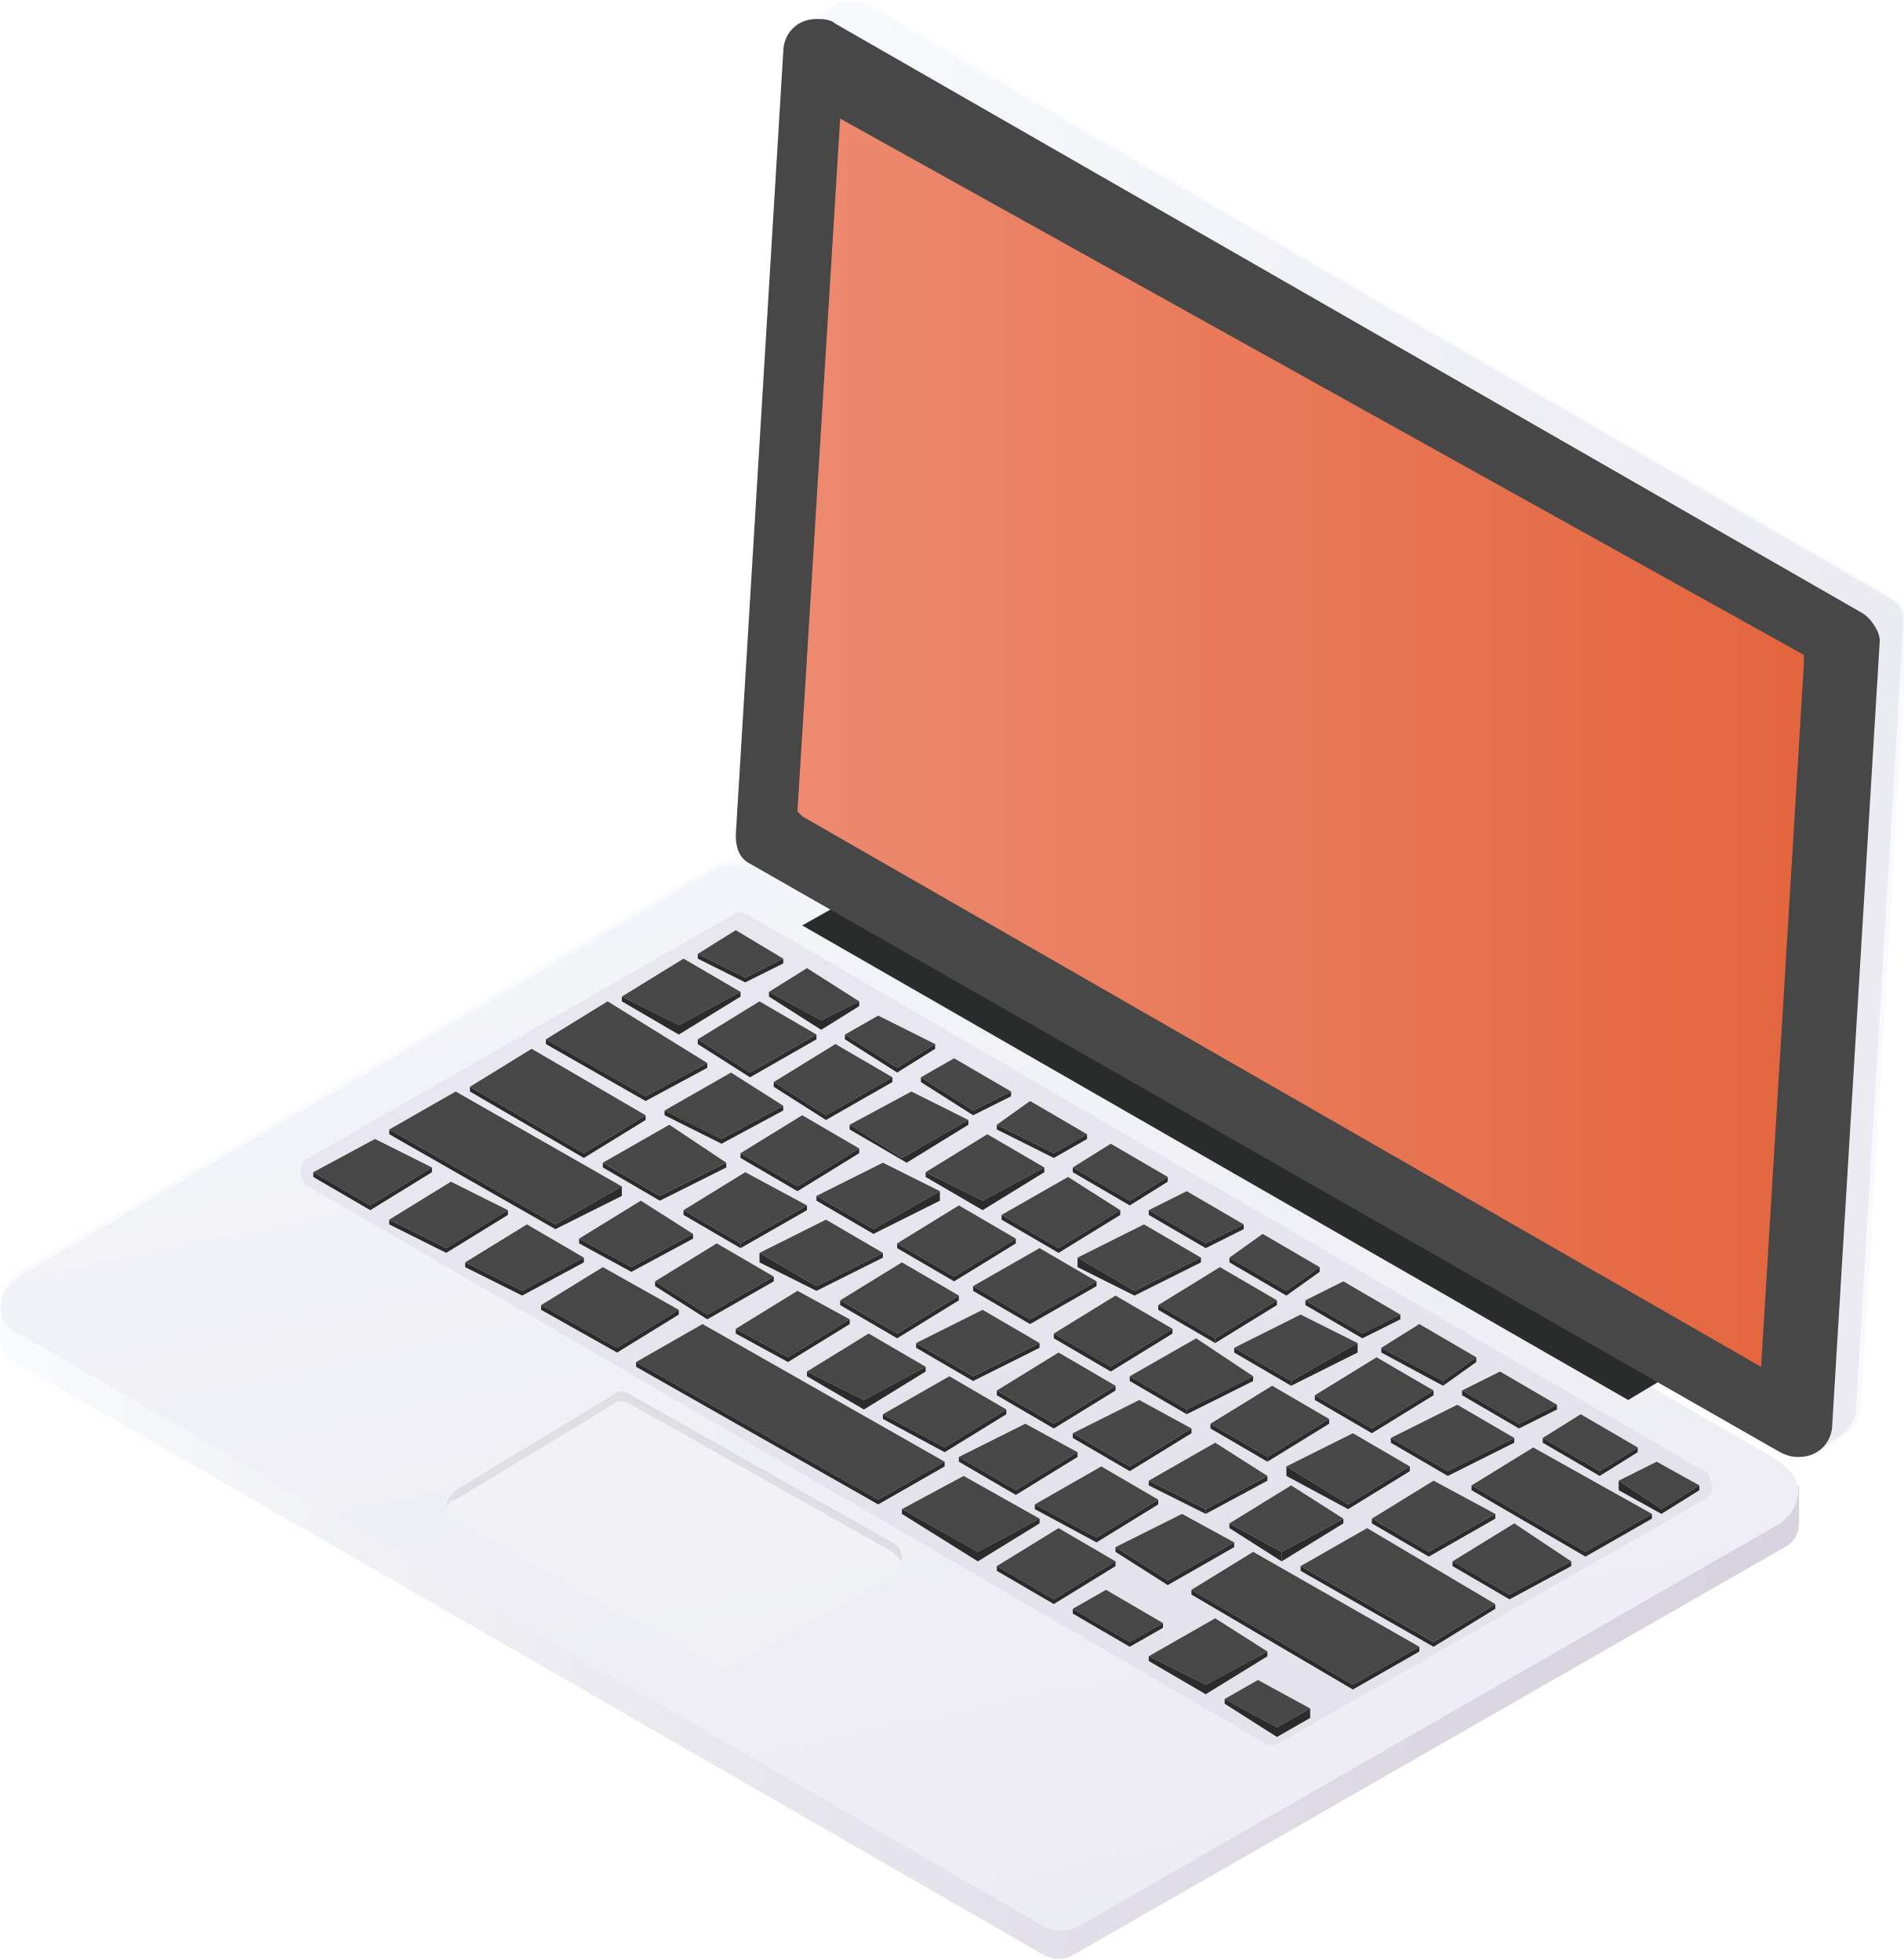
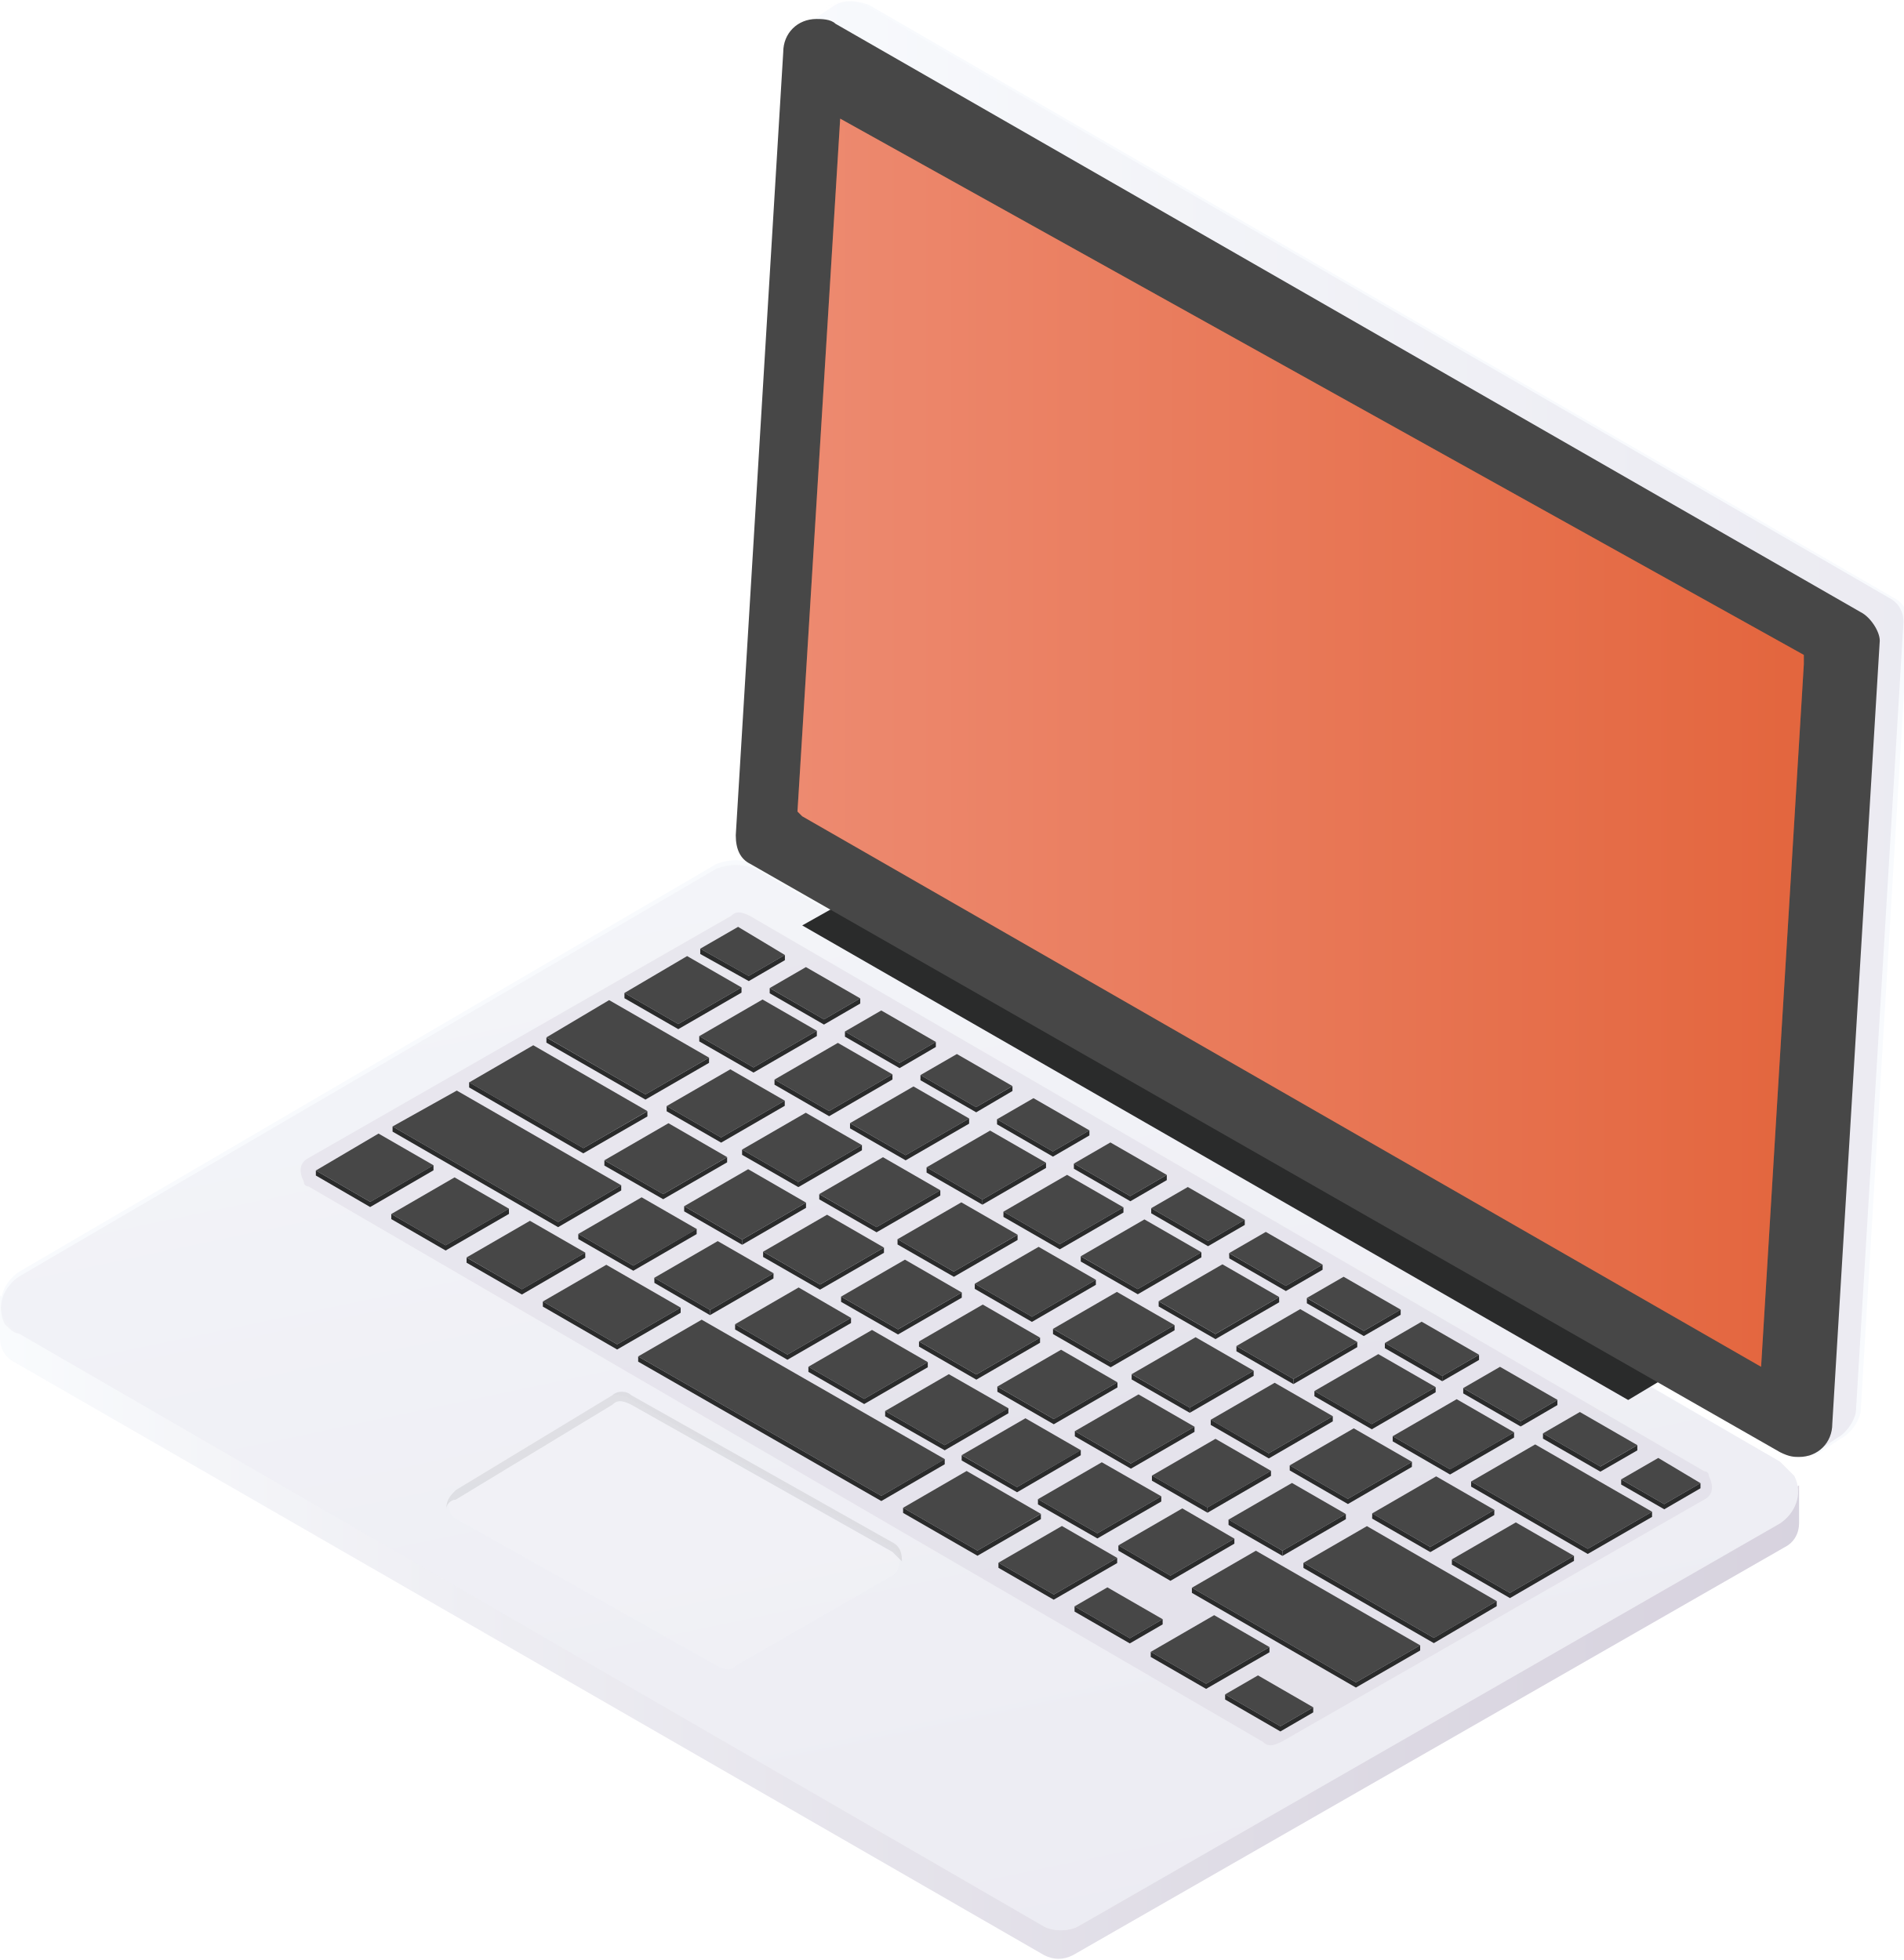
<svg xmlns="http://www.w3.org/2000/svg" version="1.1" id="Layer_1" x="0px" y="0px" viewBox="0 0 40.1 41.3" style="enable-background:new 0 0 40.1 41.3;" xml:space="preserve">
  <style type="text/css">
	.st0{fill:#F8FAFD;}
	.st1{opacity:0.16;fill:url(#SVGID_1_);enable-background:new    ;}
- 	.st2{opacity:6.000000e-02;fill:url(#SVGID_2_);enable-background:new    ;}
+ 	.st2{opacity:0.06;fill:url(#SVGID_2_);enable-background:new    ;}
	.st3{fill:#2A2B2B;}
- 	.st4{opacity:6.000000e-02;fill:url(#SVGID_3_);enable-background:new    ;}
+ 	.st4{opacity:0.06;fill:url(#SVGID_3_);enable-background:new    ;}
	.st5{fill:#474747;}
	.st6{fill:#E55933;}
	.st7{opacity:0.3;}
	.st8{fill:url(#SVGID_4_);}
	.st9{opacity:0.2;fill:#C0B5C6;enable-background:new    ;}
	.st10{opacity:0.4;enable-background:new    ;}
- 	.st11{opacity:0.4;fill:#F8FAFD;}
+ 	.st11{opacity:0.4;fill:#F8FAFD;enable-background:new    ;}
	.st12{opacity:0.4;fill:#808080;enable-background:new    ;}
</style>
  <g>
    <g id="Layer_2-2">
-       <path class="st0" d="M22.6,40.2c-0.2,0.1-0.4,0.1-0.6,0L0,27.3v0.9c0,0.2,0.1,0.4,0.3,0.5L22,41.2c0.2,0.1,0.4,0.1,0.6,0l15-8.6    c0.2-0.1,0.3-0.3,0.3-0.5l0-0.7L22.6,40.2z" />
-       <linearGradient id="SVGID_1_" gradientUnits="userSpaceOnUse" x1="0" y1="9.713" x2="37.767" y2="9.713" gradientTransform="matrix(1 0 0 -1 0 44)">
+       <path class="st0" d="M22.6,40.2c-0.2,0.1-0.4,0.1-0.6,0L0,27.3v0.9c0,0.2,0.1,0.4,0.3,0.5L22,41.2c0.2,0.1,0.4,0.1,0.6,0l15-8.6    c0.2-0.1,0.3-0.3,0.3-0.5v-0.7L22.6,40.2z" />
+       <linearGradient id="SVGID_1_" gradientUnits="userSpaceOnUse" x1="0" y1="422.288" x2="37.767" y2="422.288" gradientTransform="matrix(1 0 0 1 0 -388)">
        <stop offset="0" style="stop-color:#FFFFFF" />
-         <stop offset="8.492316e-02" style="stop-color:#E8E3EA" />
+         <stop offset="0.085" style="stop-color:#E8E3EA" />
        <stop offset="0.343" style="stop-color:#A594AE" />
        <stop offset="0.573" style="stop-color:#70547E" />
        <stop offset="0.766" style="stop-color:#49275B" />
        <stop offset="0.913" style="stop-color:#320A46" />
        <stop offset="0.999" style="stop-color:#29003E" />
      </linearGradient>
-       <path class="st1" d="M22.6,40.2c-0.2,0.1-0.4,0.1-0.6,0L0,27.3v0.9c0,0.2,0.1,0.4,0.3,0.5L22,41.2c0.2,0.1,0.4,0.1,0.6,0l15-8.6    c0.2-0.1,0.3-0.3,0.3-0.5l0-0.8L22.6,40.2z" />
+       <path class="st1" d="M22.6,40.2c-0.2,0.1-0.4,0.1-0.6,0L0,27.3v0.9c0,0.2,0.1,0.4,0.3,0.5L22,41.2c0.2,0.1,0.4,0.1,0.6,0l15-8.6    c0.2-0.1,0.3-0.3,0.3-0.5v-0.8L22.6,40.2z" />
      <path class="st0" d="M15.1,18.2L0.4,26.8c-0.3,0.2-0.5,0.6-0.3,1c0.1,0.1,0.1,0.2,0.3,0.3L22,40.6c0.2,0.1,0.5,0.1,0.7,0l14.8-8.5    c0.3-0.2,0.5-0.6,0.3-1c-0.1-0.1-0.2-0.2-0.3-0.3L15.9,18.2C15.6,18.1,15.4,18.1,15.1,18.2z" />
-       <linearGradient id="SVGID_2_" gradientUnits="userSpaceOnUse" x1="14.003" y1="393.996" x2="22.473" y2="434.226" gradientTransform="matrix(1 0 0 1 0 -388)">
+       <linearGradient id="SVGID_2_" gradientUnits="userSpaceOnUse" x1="14.002" y1="-349.996" x2="22.472" y2="-390.226" gradientTransform="matrix(1 0 0 -1 0 -344)">
        <stop offset="0" style="stop-color:#FFFFFF" />
-         <stop offset="8.492316e-02" style="stop-color:#E8E3EA" />
+         <stop offset="0.085" style="stop-color:#E8E3EA" />
        <stop offset="0.343" style="stop-color:#A594AE" />
        <stop offset="0.573" style="stop-color:#70547E" />
        <stop offset="0.766" style="stop-color:#49275B" />
        <stop offset="0.913" style="stop-color:#320A46" />
        <stop offset="0.999" style="stop-color:#29003E" />
      </linearGradient>
      <path class="st2" d="M15.1,18.3L0.4,26.9c-0.3,0.2-0.5,0.6-0.3,1c0.1,0.1,0.2,0.2,0.3,0.2L22,40.6c0.2,0.1,0.5,0.1,0.7,0l14.8-8.5    c0.3-0.2,0.5-0.6,0.3-1c-0.1-0.1-0.2-0.2-0.3-0.3L15.9,18.3C15.6,18.2,15.4,18.2,15.1,18.3z" />
      <polygon class="st3" points="18.5,18.6 35.8,28.6 34.3,29.5 16.9,19.5   " />
      <path class="st0" d="M18.3,0.1C18,0,17.8,0,17.6,0.1L17,0.5l21.3,11.9c0.2,0.1,0.3,0.3,0.3,0.5l-0.4,17.8l0.6-0.4    c0.2-0.1,0.4-0.4,0.4-0.6l1-16.6c0-0.2-0.1-0.4-0.3-0.5L18.3,0.1z" />
-       <linearGradient id="SVGID_3_" gradientUnits="userSpaceOnUse" x1="16.9" y1="403.363" x2="40.05" y2="403.363" gradientTransform="matrix(1 0 0 1 0 -388)">
+       <linearGradient id="SVGID_3_" gradientUnits="userSpaceOnUse" x1="16.9" y1="-359.362" x2="40.05" y2="-359.362" gradientTransform="matrix(1 0 0 -1 0 -344)">
        <stop offset="0" style="stop-color:#FFFFFF" />
-         <stop offset="8.492316e-02" style="stop-color:#E8E3EA" />
+         <stop offset="0.085" style="stop-color:#E8E3EA" />
        <stop offset="0.343" style="stop-color:#A594AE" />
        <stop offset="0.573" style="stop-color:#70547E" />
        <stop offset="0.766" style="stop-color:#49275B" />
        <stop offset="0.913" style="stop-color:#320A46" />
        <stop offset="0.999" style="stop-color:#29003E" />
      </linearGradient>
      <path class="st4" d="M18.2,0.1C18,0,17.7,0,17.5,0.1l-0.6,0.4l21.3,11.9c0.2,0.1,0.3,0.3,0.3,0.5l-0.4,17.8l0.6-0.4    c0.2-0.1,0.4-0.4,0.4-0.6l1-16.6c0-0.2-0.1-0.4-0.3-0.5L18.2,0.1z" />
      <path class="st5" d="M15.5,17.6l1-16.5c0-0.4,0.3-0.7,0.7-0.7c0.1,0,0.3,0,0.4,0.1l21.6,12.4c0.2,0.1,0.4,0.4,0.4,0.6l-1,16.5    c0,0.4-0.3,0.7-0.7,0.7c-0.1,0-0.2,0-0.4-0.1L15.8,18.2C15.6,18.1,15.5,17.9,15.5,17.6z" />
      <path class="st6" d="M16.9,17.2l-0.1-0.1l0.9-14.6L38,13.8c0,0,0,0.1,0,0.2l-0.9,14.8L16.9,17.2z" />
      <g class="st7">
-         <linearGradient id="SVGID_4_" gradientUnits="userSpaceOnUse" x1="16.849" y1="403.65" x2="38.007" y2="403.65" gradientTransform="matrix(1 0 0 1 0 -388)">
+         <linearGradient id="SVGID_4_" gradientUnits="userSpaceOnUse" x1="16.849" y1="-359.65" x2="38.007" y2="-359.65" gradientTransform="matrix(1 0 0 -1 0 -344)">
          <stop offset="0" style="stop-color:#FFFFFF" />
          <stop offset="1" style="stop-color:#DE8456" />
        </linearGradient>
        <path class="st8" d="M16.9,17.2l-0.1-0.1l0.9-14.6L38,13.8c0,0,0,0.1,0,0.2l-0.9,14.8L16.9,17.2z" />
      </g>
      <path class="st9" d="M15.4,19.3l-8.9,5.1c-0.2,0.1-0.2,0.3-0.1,0.5C6.4,25,6.5,25,6.5,25l20.1,11.7c0.1,0.1,0.2,0.1,0.4,0l8.9-5.1    c0.2-0.1,0.2-0.3,0.1-0.5c0-0.1-0.1-0.1-0.1-0.1L15.8,19.3C15.6,19.2,15.5,19.2,15.4,19.3z" />
    </g>
    <g class="st10">
-       <path class="st11" d="M13.3,29.5l5.5,3.1c0.2,0.1,0.2,0.5,0,0.6l-3.3,1.9c-0.1,0.1-0.2,0.1-0.4,0l-5.5-3.1c-0.2-0.1-0.2-0.5,0-0.6    l3.3-2C13,29.4,13.2,29.4,13.3,29.5z" />
+       <path class="st11" d="M13.3,29.5l5.5,3.1c0.2,0.1,0.2,0.5,0,0.6l-3.3,1.9c-0.1,0.1-0.2,0.1-0.4,0L9.6,32c-0.2-0.1-0.2-0.5,0-0.6    l3.3-2C13,29.4,13.2,29.4,13.3,29.5z" />
      <path class="st12" d="M9.6,31.6l3.3-2c0.1-0.1,0.2-0.1,0.4,0l5.5,3.1c0.1,0.1,0.1,0.1,0.2,0.2c0-0.1,0-0.3-0.2-0.4l-5.5-3.1    c-0.1-0.1-0.3-0.1-0.4,0l-3.3,2c-0.1,0.1-0.2,0.2-0.2,0.4C9.4,31.7,9.5,31.6,9.6,31.6z" />
    </g>
  </g>
  <g>
    <g>
-       <polygon class="st3" points="13.6,23.5 12.3,24.3 9.9,22.9 9.9,23 12.3,24.4 13.6,23.6   " />
+       <polygon class="st3" points="13.638,23.416 12.29,24.192 9.883,22.805 9.883,22.914 12.288,24.303     13.639,23.525   " />
      <g>
        <g>
-           <polygon class="st5" points="13.1,25 9.6,23 8.2,23.8 11.7,25.8     " />
-           <polygon class="st5" points="14.6,26 13.5,25.3 12.2,26.1 13.3,26.7     " />
-           <polygon class="st5" points="16.3,26.9 15.1,26.2 13.8,27 14.9,27.7     " />
-           <polygon class="st5" points="17.9,27.8 16.8,27.2 15.5,28 16.6,28.6     " />
-           <polygon class="st5" points="19.5,28.8 18.3,28.1 17,28.9 18.2,29.5     " />
-           <polygon class="st5" points="21.2,29.7 20,29 18.6,29.8 19.9,30.5     " />
-           <polygon class="st5" points="22.7,30.6 21.6,30 20.2,30.7 21.4,31.4     " />
-           <polygon class="st5" points="24.4,31.6 23.2,30.9 21.8,31.7 23.1,32.4     " />
-           <polygon class="st5" points="26,32.5 24.9,31.9 23.5,32.6 24.6,33.3     " />
+           <polygon class="st5" points="13.087,24.975 9.623,22.98 8.27,23.736 11.757,25.749     " />
+           <polygon class="st5" points="14.677,25.897 13.517,25.229 12.183,26.001 13.342,26.669     " />
+           <polygon class="st5" points="16.296,26.829 15.12,26.152 13.784,26.925 14.959,27.603     " />
+           <polygon class="st5" points="17.927,27.769 16.824,27.129 15.486,27.903 16.588,28.543     " />
+           <polygon class="st5" points="19.545,28.701 18.37,28.024 17.03,28.799 18.204,29.476     " />
+           <polygon class="st5" points="21.243,29.674 19.988,28.956 18.647,29.732 19.901,30.451     " />
+           <polygon class="st5" points="22.768,30.557 21.602,29.885 20.259,30.662 21.424,31.335     " />
+           <polygon class="st5" points="24.464,31.529 23.211,30.812 21.866,31.59 23.118,32.308     " />
+           <polygon class="st5" points="26.004,32.421 24.907,31.784 23.561,32.563 24.657,33.201     " />
          <g>
-             <polygon class="st5" points="25.1,33.5 28.5,35.5 29.9,34.7 26.4,32.7      " />
+             <polygon class="st5" points="25.109,33.456 28.564,35.45 29.918,34.669 26.457,32.676      " />
            <g>
              <g>
-                 <polygon class="st5" points="16.5,23.3 15.4,22.6 14,23.4 15.2,24        " />
-                 <polygon class="st5" points="18.1,24.2 16.9,23.5 15.6,24.3 16.8,25        " />
-                 <polygon class="st5" points="19.8,25.1 18.6,24.5 17.2,25.2 18.4,25.9        " />
-                 <polygon class="st5" points="21.4,26.1 20.2,25.4 18.9,26.2 20.1,26.9        " />
-                 <polygon class="st5" points="23.1,27 21.9,26.3 20.5,27.1 21.7,27.8        " />
-                 <polygon class="st5" points="24.7,28 23.5,27.3 22.2,28.1 23.4,28.8        " />
-                 <polygon class="st5" points="26.4,29 25.2,28.2 23.8,29 25,29.7        " />
-                 <polygon class="st5" points="28,29.9 26.8,29.2 25.5,30 26.7,30.7        " />
-                 <polygon class="st5" points="29.7,30.9 28.5,30.2 27.1,30.9 28.4,31.7        " />
-                 <polygon class="st5" points="31.5,31.9 30.2,31.2 28.9,32 30.1,32.7        " />
-                 <polygon class="st5" points="33.1,32.9 31.9,32.1 30.6,32.9 31.8,33.6        " />
-                 <polygon class="st5" points="14.9,22.4 12.8,21.1 11.5,21.9 13.6,23.1        " />
-               </g>
-               <g>
-                 <polygon class="st5" points="9.1,24.6 7.9,24 6.6,24.7 7.8,25.4        " />
-                 <polygon class="st5" points="10.7,25.5 9.5,24.9 8.2,25.7 9.4,26.3        " />
-                 <polygon class="st5" points="12.3,26.5 11.1,25.8 9.8,26.6 11,27.2        " />
-                 <polygon class="st5" points="14.3,27.6 12.7,26.7 11.4,27.5 13,28.4        " />
-                 <polygon class="st5" points="14.8,27.9 13.4,28.7 18.5,31.6 19.9,30.8        " />
-                 <polygon class="st5" points="21,33 22.2,33.7 23.5,32.9 22.3,32.2        " />
-                 <polygon class="st5" points="24.2,34.9 25.4,35.5 26.7,34.8 25.6,34.1        " />
-                 <polygon class="st5" points="19,31.8 20.6,32.7 21.9,32 20.3,31.1        " />
-                 <polygon class="st5" points="26.9,36.4 25.8,35.8 26.5,35.4 27.6,36        " />
-                 <polygon class="st5" points="23.8,34.6 22.6,33.9 23.3,33.5 24.5,34.2        " />
-               </g>
-               <g>
-                 <polygon class="st5" points="15.6,20.9 14.4,20.2 13.1,21 14.3,21.6        " />
+                 <polygon class="st5" points="16.532,23.192 15.385,22.532 14.044,23.307 15.191,23.968        " />
+                 <polygon class="st5" points="18.158,24.129 16.975,23.447 15.633,24.223 16.816,24.905        " />
+                 <polygon class="st5" points="19.809,25.08 18.601,24.384 17.259,25.161 18.465,25.857        " />
+                 <polygon class="st5" points="21.437,26.017 20.252,25.335 18.908,26.112 20.093,26.795        " />
+                 <polygon class="st5" points="23.086,26.967 21.88,26.273 20.535,27.05 21.74,27.745        " />
+                 <polygon class="st5" points="24.744,27.922 23.529,27.222 22.183,28.001 23.397,28.701        " />
+                 <polygon class="st5" points="26.41,28.882 25.187,28.177 23.84,28.956 25.063,29.661        " />
+                 <polygon class="st5" points="28.077,29.841 26.853,29.137 25.505,29.917 26.728,30.622        " />
+                 <polygon class="st5" points="29.744,30.802 28.519,30.097 27.17,30.877 28.394,31.583        " />
+                 <polygon class="st5" points="31.481,31.815 30.255,31.109 28.906,31.89 30.131,32.596        " />
+                 <polygon class="st5" points="33.158,32.784 31.933,32.079 30.584,32.859 31.808,33.565        " />
+                 <polygon class="st5" points="14.937,22.286 12.832,21.074 11.511,21.859 13.597,23.061        " />
+               </g>
+               <g>
+                 <polygon class="st5" points="9.133,24.554 7.974,23.886 6.654,24.664 7.8,25.325        " />
+                 <polygon class="st5" points="10.722,25.469 9.576,24.809 8.243,25.581 9.387,26.241        " />
+                 <polygon class="st5" points="12.33,26.395 11.164,25.724 9.829,26.496 10.994,27.168        " />
+                 <polygon class="st5" points="14.339,27.553 12.773,26.651 11.436,27.424 13.001,28.327        " />
+                 <polygon class="st5" points="14.782,27.808 13.443,28.582 18.567,31.52 19.904,30.746        " />
+                 <polygon class="st5" points="21.034,32.928 22.2,33.599 23.535,32.827 22.371,32.155        " />
+                 <polygon class="st5" points="24.242,34.807 25.408,35.478 26.743,34.706 25.578,34.034        " />
+                 <polygon class="st5" points="19.025,31.771 20.591,32.673 21.928,31.899 20.363,30.996        " />
+                 <polygon class="st5" points="26.974,36.375 25.809,35.703 26.501,35.303 27.665,35.975        " />
+                 <polygon class="st5" points="23.802,34.52 22.637,33.848 23.329,33.448 24.493,34.119        " />
+               </g>
+               <g>
+                 <polygon class="st5" points="15.621,20.806 14.475,20.146 13.155,20.923 14.288,21.577        " />
                <g>
-                   <polygon class="st5" points="17.2,21.8 16,21.1 14.7,21.9 15.8,22.6         " />
-                   <polygon class="st5" points="18.8,22.7 17.6,22 16.3,22.8 17.4,23.5         " />
-                   <polygon class="st5" points="20.4,23.6 19.2,23 17.9,23.7 19,24.4         " />
-                   <polygon class="st5" points="22,24.6 20.8,23.9 19.5,24.7 20.7,25.3         " />
-                   <polygon class="st5" points="23.6,25.5 22.5,24.8 21.1,25.6 22.3,26.3         " />
-                   <polygon class="st5" points="25.3,26.5 24.1,25.8 22.7,26.5 23.9,27.2         " />
-                   <polygon class="st5" points="26.9,27.4 25.7,26.7 24.4,27.5 25.6,28.2         " />
-                   <polygon class="st5" points="28.6,28.3 27.4,27.7 26,28.4 27.2,29.1         " />
-                   <polygon class="st5" points="30.2,29.3 29,28.6 27.7,29.4 28.9,30.1         " />
-                   <polygon class="st5" points="31.9,30.3 30.7,29.6 29.3,30.3 30.5,31         " />
-                   <polygon class="st5" points="32.3,30.5 31,31.3 33.4,32.7 34.8,31.9         " />
+                   <polygon class="st5" points="17.208,21.72 16.064,21.061 14.731,21.833 15.874,22.492         " />
+                   <polygon class="st5" points="18.801,22.638 17.651,21.975 16.316,22.748 17.465,23.411         " />
+                   <polygon class="st5" points="20.416,23.568 19.244,22.893 17.907,23.666 19.078,24.341         " />
+                   <polygon class="st5" points="22.036,24.501 20.858,23.823 19.52,24.597 20.696,25.276         " />
+                   <polygon class="st5" points="23.667,25.44 22.479,24.756 21.139,25.531 22.326,26.216         " />
+                   <polygon class="st5" points="25.309,26.386 24.109,25.695 22.768,26.471 23.967,27.163         " />
+                   <polygon class="st5" points="26.948,27.33 25.752,26.641 24.409,27.418 25.604,28.108         " />
+                   <polygon class="st5" points="28.593,28.277 27.391,27.585 26.047,28.363 27.247,29.056         " />
+                   <polygon class="st5" points="30.244,29.228 29.036,28.533 27.69,29.311 28.896,30.008         " />
+                   <polygon class="st5" points="31.898,30.181 30.687,29.483 29.339,30.263 30.549,30.962         " />
+                   <polygon class="st5" points="32.341,30.436 30.991,31.217 33.449,32.635 34.803,31.854         " />
                </g>
              </g>
              <g>
-                 <polygon class="st5" points="26.6,26 25.9,26.5 27.1,27.2 27.8,26.7        " />
-                 <polygon class="st5" points="25,25.1 24.2,25.5 25.4,26.2 26.2,25.8        " />
-                 <polygon class="st5" points="23.4,24.1 22.6,24.6 23.8,25.3 24.6,24.8        " />
-                 <polygon class="st5" points="21.7,23.2 21,23.7 22.2,24.3 22.9,23.9        " />
-                 <polygon class="st5" points="20.1,22.3 19.4,22.7 20.5,23.4 21.3,23        " />
-                 <polygon class="st5" points="18.5,21.4 17.8,21.8 18.9,22.5 19.7,22        " />
-                 <polygon class="st5" points="17,20.4 16.2,20.9 17.3,21.5 18.1,21.1        " />
-                 <polygon class="st5" points="31.6,28.9 30.8,29.3 32,30 32.8,29.6        " />
-                 <polygon class="st5" points="33.3,29.8 32.5,30.3 33.7,31 34.5,30.5        " />
-                 <polygon class="st5" points="29.9,27.9 29.1,28.4 30.4,29.1 31.1,28.6        " />
-                 <polygon class="st5" points="28.3,27 27.5,27.4 28.7,28.1 29.5,27.7        " />
-                 <polygon class="st5" points="34.9,30.8 34.1,31.2 35,31.8 35.8,31.3        " />
-                 <polygon class="st5" points="14.7,20.1 15.7,20.6 16.5,20.2 15.5,19.6        " />
+                 <polygon class="st5" points="26.666,25.958 25.893,26.405 27.088,27.095 27.862,26.647        " />
+                 <polygon class="st5" points="25.023,25.012 24.252,25.458 25.451,26.15 26.223,25.703        " />
+                 <polygon class="st5" points="23.392,24.073 22.623,24.518 23.81,25.203 24.58,24.757        " />
+                 <polygon class="st5" points="21.772,23.14 21.004,23.584 22.18,24.263 22.95,23.818        " />
+                 <polygon class="st5" points="20.158,22.21 19.391,22.653 20.562,23.329 21.329,22.885        " />
+                 <polygon class="st5" points="18.565,21.292 17.8,21.735 18.949,22.398 19.715,21.955        " />
+                 <polygon class="st5" points="16.978,20.378 16.215,20.82 17.358,21.48 18.122,21.037        " />
+                 <polygon class="st5" points="31.6,28.801 30.823,29.25 32.033,29.949 32.812,29.498        " />
+                 <polygon class="st5" points="33.282,29.753 32.505,30.203 33.714,30.901 34.493,30.451        " />
+                 <polygon class="st5" points="29.949,27.85 29.174,28.299 30.381,28.995 31.158,28.546        " />
+                 <polygon class="st5" points="28.305,26.903 27.531,27.35 28.731,28.043 29.507,27.595        " />
+                 <polygon class="st5" points="34.934,30.721 34.153,31.172 35.058,31.694 35.823,31.252        " />
+                 <polygon class="st5" points="14.752,19.99 15.772,20.565 16.535,20.123 15.549,19.53        " />
              </g>
              <g>
                <g>
-                   <polygon class="st3" points="14.3,21.6 13.1,21 13.1,21.1 14.3,21.8 15.6,21 15.6,20.9         " />
-                   <polygon class="st3" points="15.8,22.6 14.7,21.9 14.7,22 15.8,22.7 17.2,21.9 17.2,21.8         " />
-                   <polygon class="st3" points="17.4,23.5 16.3,22.8 16.3,22.9 17.4,23.6 18.8,22.8 18.8,22.7         " />
-                   <polygon class="st3" points="19,24.4 17.9,23.7 17.9,23.8 19.1,24.5 20.4,23.7 20.4,23.6         " />
-                   <g>
-                     <polyline class="st3" points="20.7,25.5 22,24.7 22,24.6 20.7,25.3          " />
-                     <polygon class="st3" points="20.7,25.3 19.5,24.7 19.5,24.8 20.7,25.5          " />
-                   </g>
-                   <polygon class="st3" points="22.3,26.3 21.1,25.6 21.1,25.7 22.3,26.4 23.6,25.6 23.6,25.5         " />
-                   <polygon class="st3" points="23.9,27.2 22.7,26.5 22.7,26.7 23.9,27.3 25.3,26.6 25.3,26.5         " />
-                   <g>
-                     <polyline class="st3" points="25.6,28.3 26.9,27.5 26.9,27.4 25.6,28.2          " />
-                     <polygon class="st3" points="25.6,28.2 24.4,27.5 24.4,27.6 25.6,28.3          " />
-                   </g>
-                   <g>
-                     <polyline class="st3" points="27.2,29.2 28.6,28.5 28.6,28.3 27.2,29.1          " />
-                     <polygon class="st3" points="27.2,29.1 26,28.4 26,28.5 27.2,29.2          " />
-                   </g>
-                   <polygon class="st3" points="28.9,30.1 27.7,29.4 27.7,29.5 28.9,30.2 30.2,29.4 30.2,29.3         " />
-                   <polygon class="st3" points="13.6,23.1 11.5,21.9 11.5,22 13.6,23.2 14.9,22.5 14.9,22.4         " />
-                   <polygon class="st3" points="15.2,24 14,23.4 14,23.5 15.2,24.1 16.5,23.4 16.5,23.3         " />
-                   <g>
-                     <polygon class="st3" points="16.8,25 16.8,25.1 18.1,24.3 18.1,24.2          " />
-                     <polygon class="st3" points="15.6,24.4 16.8,25.1 16.8,25 15.6,24.3          " />
-                   </g>
-                   <polygon class="st3" points="18.4,25.9 17.2,25.2 17.2,25.3 18.4,26 19.8,25.3 19.8,25.1         " />
-                   <polygon class="st3" points="20.1,26.9 20.1,26.9 18.9,26.2 18.9,26.3 20.1,27 21.4,26.2 21.4,26.1         " />
-                   <polygon class="st3" points="21.7,27.8 20.5,27.1 20.5,27.2 21.7,27.9 23.1,27.1 23.1,27         " />
-                   <polygon class="st3" points="23.4,28.8 22.2,28.1 22.2,28.2 23.4,28.9 24.7,28.1 24.7,28         " />
-                   <g>
-                     <polygon class="st3" points="25,29.7 25,29.8 26.4,29.1 26.4,29          " />
-                     <polygon class="st3" points="23.8,29.1 25,29.8 25,29.7 23.8,29          " />
-                   </g>
-                   <g>
-                     <polygon class="st3" points="26.7,30.7 26.7,30.8 28,30 28,29.9          " />
-                     <polygon class="st3" points="25.5,30 25.5,30.1 26.7,30.8 26.7,30.7          " />
-                   </g>
-                   <polygon class="st3" points="28.4,31.7 27.1,30.9 27.1,31.1 28.4,31.8 29.7,31 29.7,30.9         " />
-                   <g>
-                     <polygon class="st3" points="30.1,32.7 30.1,32.8 31.5,32 31.5,31.9          " />
-                     <polygon class="st3" points="28.9,32 28.9,32.1 30.1,32.8 30.1,32.7          " />
-                   </g>
-                   <g>
-                     <polygon class="st3" points="25.4,31.8 25.4,31.9 26.7,31.2 26.7,31.1          " />
-                     <polygon class="st3" points="24.2,31.2 24.2,31.3 25.4,31.9 25.4,31.8          " />
-                   </g>
-                   <polygon class="st3" points="22.2,30 21,29.3 21,29.4 22.2,30.1 23.5,29.3 23.5,29.2         " />
-                   <polygon class="st3" points="20.5,29 19.3,28.3 19.3,28.4 20.5,29.1 21.9,28.4 21.9,28.3         " />
-                   <polygon class="st3" points="18.6,26.4 17.2,27.1 16,26.4 16,26.6 17.2,27.2 18.6,26.5         " />
-                   <polygon class="st3" points="11.7,25.8 8.2,23.8 8.2,23.9 11.7,25.9 13.1,25.2 13.1,25         " />
-                   <g>
-                     <polyline class="st3" points="12.2,26.1 12.2,26.2 13.3,26.8 14.6,26.1 14.6,26 13.3,26.7 12.2,26.1          " />
-                   </g>
-                   <g>
-                     <polygon class="st3" points="14.9,27.7 14.9,27.8 16.3,27 16.3,26.9          " />
-                     <polygon class="st3" points="13.8,27.1 14.9,27.8 14.9,27.7 13.8,27          " />
-                   </g>
-                   <polygon class="st3" points="16.6,28.6 15.5,28 15.5,28.1 16.6,28.7 17.9,27.9 17.9,27.8         " />
-                   <polygon class="st3" points="19.9,30.5 18.6,29.8 18.6,29.9 19.9,30.6 21.2,29.8 21.2,29.7         " />
-                   <polygon class="st3" points="21.4,31.4 20.2,30.7 20.2,30.8 21.4,31.5 22.7,30.7 22.7,30.6         " />
-                   <polygon class="st3" points="23.1,32.4 21.8,31.7 21.8,31.8 23.1,32.5 24.4,31.7 24.4,31.6         " />
-                   <polygon class="st3" points="24.6,33.3 23.5,32.6 23.5,32.7 24.6,33.4 26,32.6 26,32.5         " />
-                   <polygon class="st3" points="18.2,29.5 17,28.9 17,29 18.2,29.7 19.5,28.9 19.5,28.8         " />
-                   <polygon class="st3" points="28.5,35.5 28.5,35.5 25.1,33.5 25.1,33.6 28.5,35.6 29.9,34.8 29.9,34.7         " />
-                   <polygon class="st3" points="30.2,34.6 27.4,33 27.4,33.1 30.2,34.7 31.5,33.9 31.5,33.8         " />
-                   <polygon class="st3" points="13,28.4 11.4,27.5 11.4,27.6 13,28.5 14.3,27.7 14.3,27.6         " />
-                   <polygon class="st3" points="18.5,31.6 13.4,28.7 13.4,28.8 18.5,31.7 19.9,30.9 19.9,30.8         " />
-                   <g>
-                     <polyline class="st3" points="20.6,32.9 19,31.9 19,31.8 20.6,32.7 21.9,32 21.9,32.1 20.6,32.9          " />
-                   </g>
-                   <polygon class="st3" points="22.2,33.7 21,33 21,33.1 22.2,33.8 23.5,33 23.5,32.9         " />
-                   <polygon class="st3" points="23.8,34.6 22.6,33.9 22.6,34 23.8,34.7 24.5,34.3 24.5,34.2         " />
-                   <polygon class="st3" points="25.4,35.5 24.2,34.9 24.2,35 25.4,35.7 26.7,34.9 26.7,34.8         " />
-                   <polygon class="st3" points="26.9,36.4 25.8,35.8 25.8,35.9 26.9,36.6 27.6,36.2 27.6,36         " />
-                   <polygon class="st3" points="27.1,27.2 25.9,26.5 25.9,26.6 27.1,27.3 27.8,26.8 27.8,26.7         " />
-                   <polygon class="st3" points="25.4,26.2 24.2,25.5 24.2,25.6 25.4,26.3 26.2,25.9 26.2,25.8         " />
-                   <polygon class="st3" points="23.8,25.3 23.8,25.3 22.6,24.6 22.6,24.7 23.8,25.4 24.6,24.9 24.6,24.8         " />
-                   <polygon class="st3" points="22.2,24.3 21,23.7 21,23.8 22.2,24.4 22.9,24 22.9,23.9         " />
-                   <polygon class="st3" points="20.5,23.4 20.5,23.4 19.4,22.7 19.4,22.8 20.5,23.5 21.3,23.1 21.3,23         " />
-                   <polygon class="st3" points="18.9,22.5 17.8,21.8 17.8,21.9 18.9,22.6 19.7,22.1 19.7,22         " />
-                   <polygon class="st3" points="17.3,21.5 16.2,20.9 16.2,21 17.3,21.7 18.1,21.2 18.1,21.1         " />
-                   <polygon class="st3" points="15.7,20.6 14.7,20.1 14.7,20.2 15.7,20.7 16.5,20.3 16.5,20.2         " />
-                   <polygon class="st3" points="13.9,25.2 12.7,24.5 12.7,24.6 13.9,25.3 15.3,24.6 15.3,24.5         " />
-                   <g>
-                     <polygon class="st3" points="28.3,32 27,32.7 27,32.9 28.3,32.1          " />
-                     <polygon class="st3" points="25.9,32.1 25.9,32.2 27,32.9 27,32.7          " />
-                   </g>
-                   <g>
-                     <polygon class="st3" points="15.6,26.2 15.6,26.3 17,25.5 17,25.4          " />
-                     <polygon class="st3" points="14.4,25.6 15.6,26.3 15.6,26.2 14.4,25.5          " />
-                   </g>
-                   <polygon class="st3" points="23.8,30.9 22.6,30.2 22.6,30.3 23.8,31 25.1,30.2 25.1,30.1         " />
-                   <polygon class="st3" points="20.2,27.3 18.9,28.1 17.7,27.4 17.7,27.5 18.9,28.2 18.9,28.2 18.9,28.2 18.9,28.2 18.9,28.2           20.2,27.4         " />
-                   <g>
-                     <polygon class="st5" points="25.9,32.1 27,32.7 28.3,32 27.2,31.3          " />
-                     <polygon class="st5" points="24.2,31.2 25.4,31.8 26.7,31.1 25.6,30.4          " />
-                     <polygon class="st5" points="22.6,30.2 23.8,30.9 25.1,30.1 24,29.5          " />
-                     <polygon class="st5" points="21,29.3 22.2,30 23.5,29.2 22.3,28.5          " />
-                     <polygon class="st5" points="19.3,28.3 20.5,29 21.9,28.3 20.7,27.6          " />
-                     <polygon class="st5" points="16,26.4 17.2,27.1 18.6,26.4 17.4,25.7          " />
-                     <polygon class="st5" points="14.4,25.5 15.6,26.2 17,25.4 15.7,24.7          " />
-                     <polygon class="st5" points="12.7,24.5 13.9,25.2 15.3,24.5 14.1,23.7          " />
-                     <polygon class="st5" points="9.9,22.9 12.3,24.3 13.6,23.5 11.2,22.1          " />
-                     <polygon class="st5" points="27.4,33 30.2,34.6 31.5,33.8 28.8,32.2          " />
-                     <polygon class="st5" points="17.7,27.4 18.9,28.1 20.2,27.3 19,26.6          " />
-                   </g>
-                   <polygon class="st3" points="31.8,33.6 30.6,32.9 30.6,33 31.8,33.7 33.1,33 33.1,32.9         " />
-                   <polygon class="st3" points="30.5,31 29.3,30.3 29.3,30.4 30.5,31.1 31.9,30.4 31.9,30.3         " />
-                   <polygon class="st3" points="33.4,32.7 31,31.3 31,31.4 33.4,32.8 34.8,32 34.8,31.9         " />
-                   <polygon class="st3" points="28.7,28.1 29.5,27.7 29.5,27.8 28.7,28.2 27.5,27.5 27.5,27.4         " />
-                   <g>
-                     <polygon class="st3" points="30.4,29.1 30.4,29.2 31.1,28.7 31.1,28.6          " />
-                     <polygon class="st3" points="29.1,28.4 29.1,28.5 30.4,29.2 30.4,29.1          " />
-                   </g>
-                   <g>
-                     <polyline class="st3" points="32,30.1 32.8,29.7 32.8,29.6 32,30          " />
-                     <polygon class="st3" points="32,30 30.8,29.3 30.8,29.4 32,30.1          " />
-                   </g>
-                   <polygon class="st3" points="33.7,31 32.5,30.3 32.5,30.4 33.7,31.1 34.5,30.6 34.5,30.5         " />
-                   <polygon class="st3" points="35,31.8 34.1,31.2 34.1,31.4 35,31.9 35.8,31.4 35.8,31.3         " />
+                   <polygon class="st3" points="14.288,21.577 13.155,20.923 13.155,21.034 14.289,21.686 15.621,20.916           15.621,20.806         " />
+                   <polygon class="st3" points="15.874,22.492 14.731,21.833 14.731,21.944 15.874,22.601 17.208,21.831           17.208,21.72         " />
+                   <polygon class="st3" points="17.465,23.411 16.316,22.748 16.316,22.856 17.467,23.52 18.801,22.747           18.801,22.638         " />
+                   <polygon class="st3" points="19.078,24.341 17.907,23.667 17.907,23.776 19.079,24.45 20.416,23.677           20.416,23.568         " />
+                   <g>
+                     <polyline class="st3" points="20.696,25.384 22.036,24.61 22.036,24.501 20.696,25.276          " />
+                     <polygon class="st3" points="20.696,25.276 19.52,24.597 19.52,24.708 20.696,25.384          " />
+                   </g>
+                   <polygon class="st3" points="22.326,26.216 21.139,25.531 21.139,25.642 22.326,26.325 23.667,25.55           23.667,25.44         " />
+                   <polygon class="st3" points="23.967,27.163 22.768,26.473 22.768,26.582 23.969,27.272 25.309,26.494           25.309,26.386         " />
+                   <g>
+                     <polyline class="st3" points="25.606,28.217 26.948,27.441 26.946,27.332 25.606,28.109          " />
+                     <polygon class="st3" points="25.605,28.11 24.409,27.42 24.409,27.529 25.606,28.217          " />
+                   </g>
+                   <g>
+                     <polyline class="st3" points="27.248,29.165 28.593,28.386 28.593,28.277 27.248,29.057          " />
+                     <polygon class="st3" points="27.247,29.056 26.047,28.364 26.047,28.473 27.248,29.165          " />
+                   </g>
+                   <polygon class="st3" points="28.897,30.007 27.69,29.311 27.69,29.42 28.899,30.117 30.244,29.337           30.244,29.228         " />
+                   <polygon class="st3" points="13.597,23.061 11.511,21.861 11.511,21.97 13.597,23.17 14.937,22.396           14.937,22.287         " />
+                   <polygon class="st3" points="15.191,23.968 14.044,23.307 14.044,23.416 15.192,24.077 16.532,23.301           16.532,23.192         " />
+                   <g>
+                     <polygon class="st3" points="16.816,24.905 16.819,25.014 18.158,24.238 18.158,24.129          " />
+                     <polygon class="st3" points="15.633,24.334 16.818,25.014 16.816,24.905 15.633,24.223          " />
+                   </g>
+                   <polygon class="st3" points="18.465,25.857 17.259,25.163 17.259,25.272 18.466,25.966 19.809,25.191           19.809,25.08         " />
+                   <polygon class="st3" points="20.093,26.795 20.093,26.796 18.908,26.112 18.908,26.223 20.095,26.904           21.437,26.128 21.437,26.019         " />
+                   <polygon class="st3" points="21.74,27.745 20.535,27.05 20.535,27.158 21.739,27.854 23.086,27.073           23.086,26.967         " />
+                   <polygon class="st3" points="23.397,28.701 22.183,28.002 22.183,28.111 23.398,28.81 24.744,28.031           24.744,27.922         " />
+                   <g>
+                     <polygon class="st3" points="25.063,29.661 25.064,29.77 26.41,28.991 26.41,28.882          " />
+                     <polygon class="st3" points="23.84,29.067 25.064,29.77 25.063,29.661 23.84,28.958          " />
+                   </g>
+                   <g>
+                     <polygon class="st3" points="26.729,30.622 26.729,30.731 28.077,29.95 28.077,29.841          " />
+                     <polygon class="st3" points="25.506,29.916 25.506,30.025 26.729,30.731 26.729,30.623          " />
+                   </g>
+                   <polygon class="st3" points="28.394,31.583 27.17,30.877 27.17,30.984 28.396,31.692 29.743,30.91           29.745,30.802         " />
+                   <g>
+                     <polygon class="st3" points="30.132,32.596 30.132,32.705 31.479,31.924 31.481,31.815          " />
+                     <polygon class="st3" points="28.908,31.89 28.906,31.999 30.132,32.705 30.131,32.597          " />
+                   </g>
+                   <g>
+                     <polygon class="st3" points="25.438,31.763 25.438,31.875 26.775,31.099 26.775,30.99          " />
+                     <polygon class="st3" points="24.267,31.091 24.267,31.2 25.438,31.875 25.437,31.763          " />
+                   </g>
+                   <polygon class="st3" points="22.199,29.901 21.011,29.217 21.011,29.326 22.199,30.011 23.541,29.235           23.541,29.126         " />
+                   <polygon class="st3" points="20.568,28.962 19.36,28.266 19.36,28.375 20.568,29.071 21.91,28.294           21.91,28.185         " />
+                   <polygon class="st3" points="18.622,26.288 17.276,27.066 16.076,26.375 16.076,26.486 17.275,27.175           18.622,26.398         " />
+                   <polygon class="st3" points="11.757,25.749 8.27,23.736 8.27,23.845 11.757,25.858 13.087,25.084           13.087,24.975         " />
+                   <g>
+                     <polyline class="st3" points="12.183,26 12.183,26.109 13.342,26.776 14.676,26.004            14.676,25.895 13.342,26.669 12.183,26.001          " />
+                   </g>
+                   <g>
+                     <polygon class="st3" points="14.959,27.603 14.957,27.712 16.294,26.939 16.296,26.829          " />
+                     <polygon class="st3" points="13.786,27.032 14.957,27.712 14.959,27.603 13.784,26.925          " />
+                   </g>
+                   <polygon class="st3" points="16.588,28.543 15.486,27.903 15.486,28.014 16.588,28.652 17.928,27.878           17.928,27.769         " />
+                   <polygon class="st3" points="19.901,30.451 18.647,29.732 18.647,29.843 19.902,30.56 21.243,29.78           21.243,29.671         " />
+                   <polygon class="st3" points="21.424,31.335 20.259,30.664 20.259,30.774 21.426,31.444 22.768,30.664           22.768,30.555         " />
+                   <polygon class="st3" points="23.118,32.308 21.866,31.59 21.866,31.7 23.118,32.417 24.464,31.639           24.464,31.529         " />
+                   <polygon class="st3" points="24.657,33.201 23.561,32.563 23.561,32.675 24.657,33.31 26.004,32.527           26.004,32.421         " />
+                   <polygon class="st3" points="18.204,29.476 17.03,28.799 17.03,28.907 18.205,29.585 19.545,28.81           19.545,28.701         " />
+                   <polygon class="st3" points="28.564,35.45 28.564,35.45 25.109,33.456 25.109,33.564 28.564,35.559           29.918,34.778 29.918,34.669         " />
+                   <polygon class="st3" points="30.206,34.512 27.459,32.93 27.459,33.039 30.206,34.623 31.53,33.845           31.53,33.736         " />
+                   <polygon class="st3" points="13.001,28.327 11.436,27.424 11.436,27.532 13.001,28.436 14.339,27.662           14.339,27.553         " />
+                   <polygon class="st3" points="18.567,31.52 13.444,28.583 13.444,28.692 18.566,31.629 19.902,30.854           19.902,30.745         " />
+                   <g>
+                     <polyline class="st3" points="20.592,32.782 19.025,31.879 19.025,31.771 20.591,32.673 21.928,31.901            21.928,32.01 20.592,32.782          " />
+                   </g>
+                   <polygon class="st3" points="22.2,33.599 21.034,32.928 21.034,33.036 22.198,33.708 23.535,32.936           23.535,32.827         " />
+                   <polygon class="st3" points="23.802,34.52 22.637,33.848 22.637,33.958 23.801,34.629 24.493,34.228           24.493,34.119         " />
+                   <polygon class="st3" points="25.408,35.478 24.242,34.807 24.242,34.914 25.408,35.587 26.743,34.816           26.743,34.707         " />
+                   <polygon class="st3" points="26.974,36.375 25.809,35.703 25.809,35.811 26.973,36.484 27.665,36.082           27.665,35.975         " />
+                   <polygon class="st3" points="27.088,27.095 25.893,26.407 25.897,26.516 27.089,27.204 27.862,26.756           27.862,26.647         " />
+                   <polygon class="st3" points="25.451,26.15 24.252,25.458 24.252,25.566 25.449,26.259 26.223,25.811           26.223,25.702         " />
+                   <polygon class="st3" points="23.81,25.203 23.81,25.204 22.623,24.518 22.623,24.627 23.813,25.312           24.58,24.867 24.58,24.758         " />
+                   <polygon class="st3" points="22.18,24.263 21.004,23.584 21.004,23.691 22.182,24.372 22.95,23.925           22.95,23.818         " />
+                   <polygon class="st3" points="20.562,23.329 20.562,23.329 19.391,22.653 19.391,22.762 20.565,23.438           21.329,22.989 21.329,22.887         " />
+                   <polygon class="st3" points="18.949,22.398 17.8,21.735 17.8,21.844 18.951,22.507 19.715,22.061           19.715,21.955         " />
+                   <polygon class="st3" points="17.358,21.48 16.215,20.821 16.215,20.93 17.358,21.589 18.122,21.146           18.122,21.037         " />
+                   <polygon class="st3" points="15.772,20.564 14.752,19.99 14.752,20.102 15.774,20.673 16.535,20.232           16.535,20.123         " />
+                   <polygon class="st3" points="13.971,25.161 12.732,24.449 12.732,24.56 13.971,25.269 15.318,24.492           15.318,24.383         " />
+                   <g>
+                     <polygon class="st3" points="28.352,31.902 27.017,32.675 27.017,32.785 28.353,32.011          " />
+                     <polygon class="st3" points="25.881,32.019 25.881,32.132 27.017,32.785 27.017,32.676          " />
+                   </g>
+                   <g>
+                     <polygon class="st3" points="15.633,26.12 15.635,26.229 16.98,25.451 16.98,25.341          " />
+                     <polygon class="st3" points="14.413,25.525 15.635,26.229 15.633,26.12 14.413,25.417          " />
+                   </g>
+                   <polygon class="st3" points="23.823,30.838 22.643,30.156 22.643,30.265 23.824,30.947 25.164,30.171           25.164,30.062         " />
+                   <polygon class="st3" points="20.261,27.234 18.918,28.011 17.719,27.321 17.719,27.432 18.917,28.119           18.917,28.12 18.918,28.12 18.918,28.12 18.918,28.119 20.261,27.344         " />
+                   <g>
+                     <polygon class="st5" points="25.88,32.021 27.017,32.676 28.353,31.903 27.217,31.248          " />
+                     <polygon class="st5" points="24.267,31.093 25.437,31.766 26.775,30.992 25.606,30.318          " />
+                     <polygon class="st5" points="22.643,30.157 23.825,30.838 25.164,30.063 23.984,29.382          " />
+                     <polygon class="st5" points="21.011,29.217 22.201,29.902 23.541,29.127 22.353,28.441          " />
+                     <polygon class="st5" points="19.36,28.266 20.568,28.962 21.91,28.186 20.703,27.489          " />
+                     <polygon class="st5" points="16.076,26.375 17.276,27.066 18.622,26.288 17.423,25.596          " />
+                     <polygon class="st5" points="14.413,25.417 15.633,26.12 16.98,25.341 15.761,24.637          " />
+                     <polygon class="st5" points="12.732,24.449 13.97,25.162 15.318,24.382 14.082,23.668          " />
+                     <polygon class="st5" points="9.883,22.808 12.289,24.194 13.639,23.413 11.234,22.025          " />
+                     <polygon class="st5" points="27.459,32.931 30.208,34.514 31.53,33.737 28.796,32.158          " />
+                     <polygon class="st5" points="17.719,27.321 18.917,28.011 20.261,27.234 19.064,26.543          " />
+                   </g>
+                   <polygon class="st3" points="31.808,33.565 30.586,32.86 30.586,32.969 31.81,33.674 33.158,32.89           33.158,32.784         " />
+                   <polygon class="st3" points="30.547,30.961 29.339,30.263 29.339,30.371 30.547,31.07 31.896,30.291           31.896,30.182         " />
+                   <polygon class="st3" points="33.449,32.635 30.991,31.217 30.991,31.325 33.448,32.744 34.803,31.963           34.803,31.854         " />
+                   <polygon class="st3" points="28.731,28.044 29.507,27.595 29.507,27.704 28.73,28.152 27.531,27.462           27.531,27.353         " />
+                   <g>
+                     <polygon class="st3" points="30.383,28.994 30.383,29.104 31.158,28.656 31.158,28.547          " />
+                     <polygon class="st3" points="29.174,28.299 29.174,28.408 30.383,29.104 30.383,28.995          " />
+                   </g>
+                   <g>
+                     <polyline class="st3" points="32.035,30.058 32.809,29.607 32.809,29.5 32.033,29.949          " />
+                     <polygon class="st3" points="32.033,29.949 30.825,29.252 30.825,29.361 32.035,30.058          " />
+                   </g>
+                   <polygon class="st3" points="33.716,30.902 32.505,30.203 32.505,30.314 33.714,31.01 34.493,30.561           34.493,30.452         " />
+                   <polygon class="st3" points="35.058,31.694 34.152,31.172 34.152,31.281 35.06,31.803 35.823,31.36           35.823,31.252         " />
                </g>
                <g>
-                   <polyline class="st3" points="12.3,26.6 12.3,26.5 11,27.2 9.8,26.6 9.8,26.7 11,27.3 12.3,26.6         " />
+                   <polyline class="st3" points="12.33,26.501 12.329,26.395 10.994,27.167 9.829,26.498 9.829,26.607           10.994,27.277 12.33,26.501         " />
                </g>
              </g>
            </g>
          </g>
        </g>
-         <polygon class="st3" points="10.7,25.5 9.4,26.3 8.2,25.7 8.2,25.8 9.4,26.4 10.7,25.6    " />
-         <polygon class="st3" points="7.8,25.4 6.6,24.7 6.6,24.8 7.8,25.5 9.1,24.7 9.1,24.6    " />
+         <polygon class="st3" points="10.72,25.469 9.387,26.24 8.243,25.581 8.243,25.688 9.388,26.35      10.723,25.578    " />
+         <polygon class="st3" points="7.799,25.325 6.654,24.664 6.654,24.77 7.798,25.434 9.132,24.66      9.132,24.553    " />
      </g>
    </g>
  </g>
</svg>
